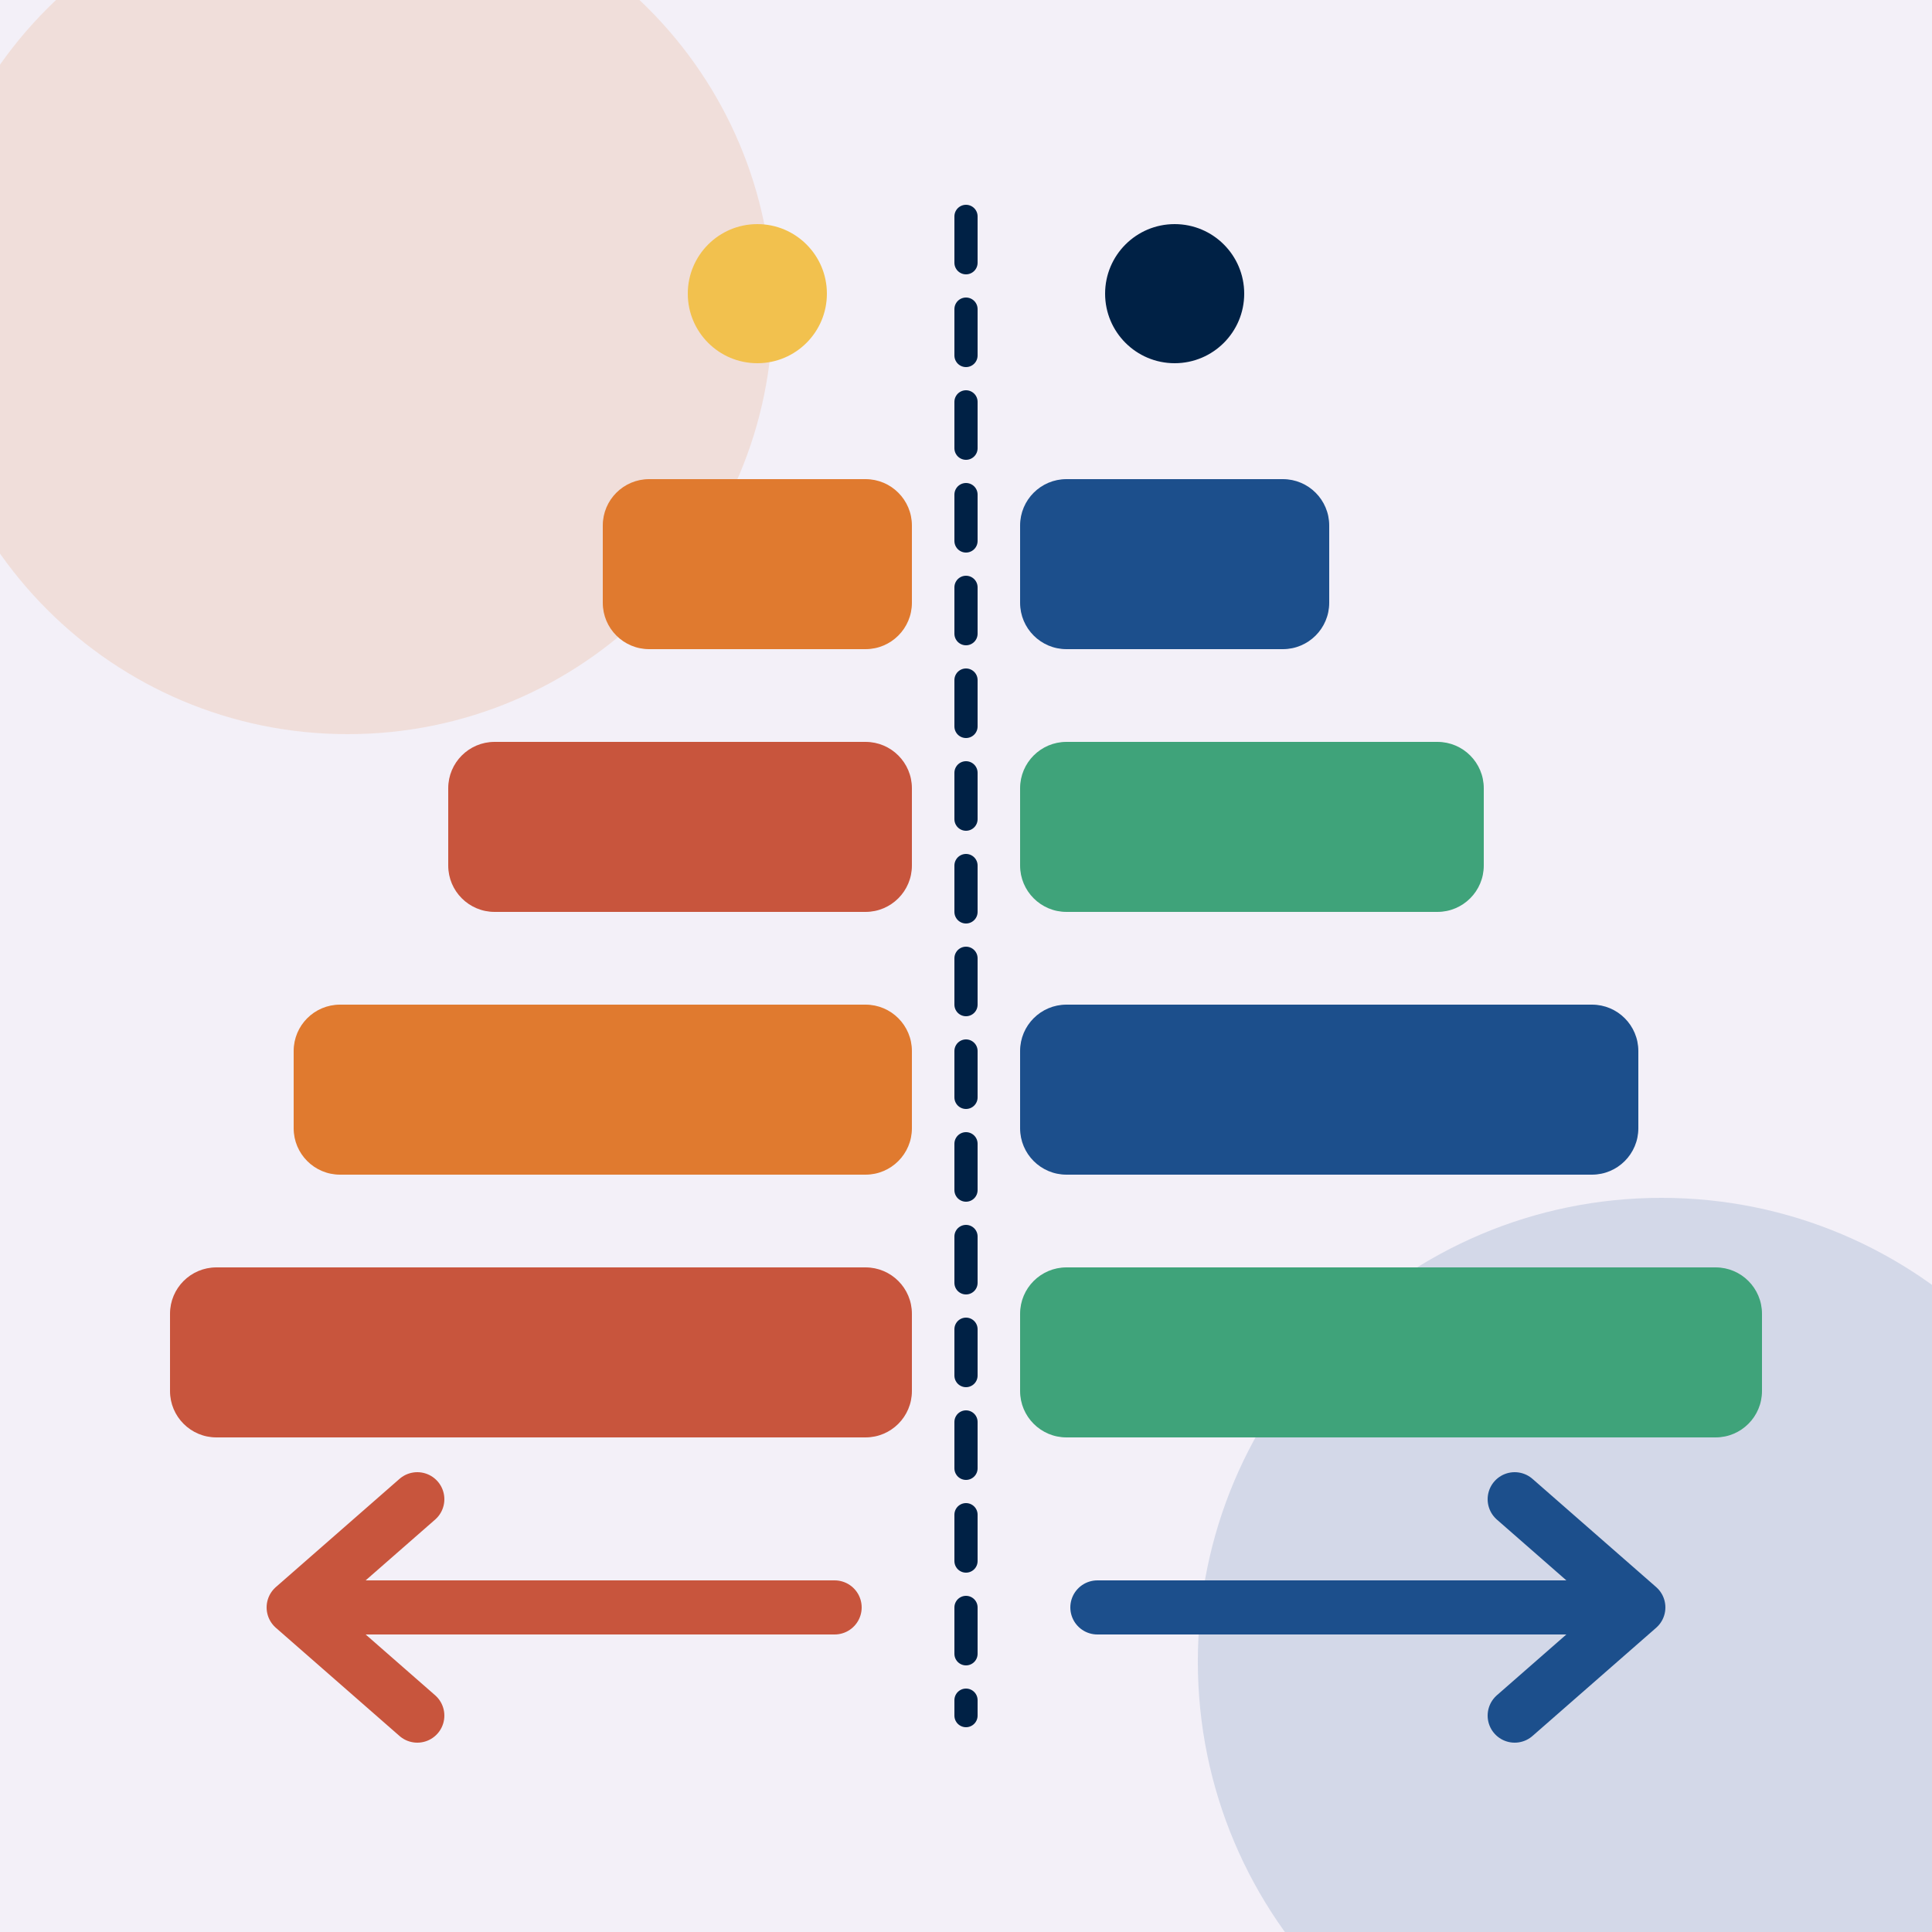
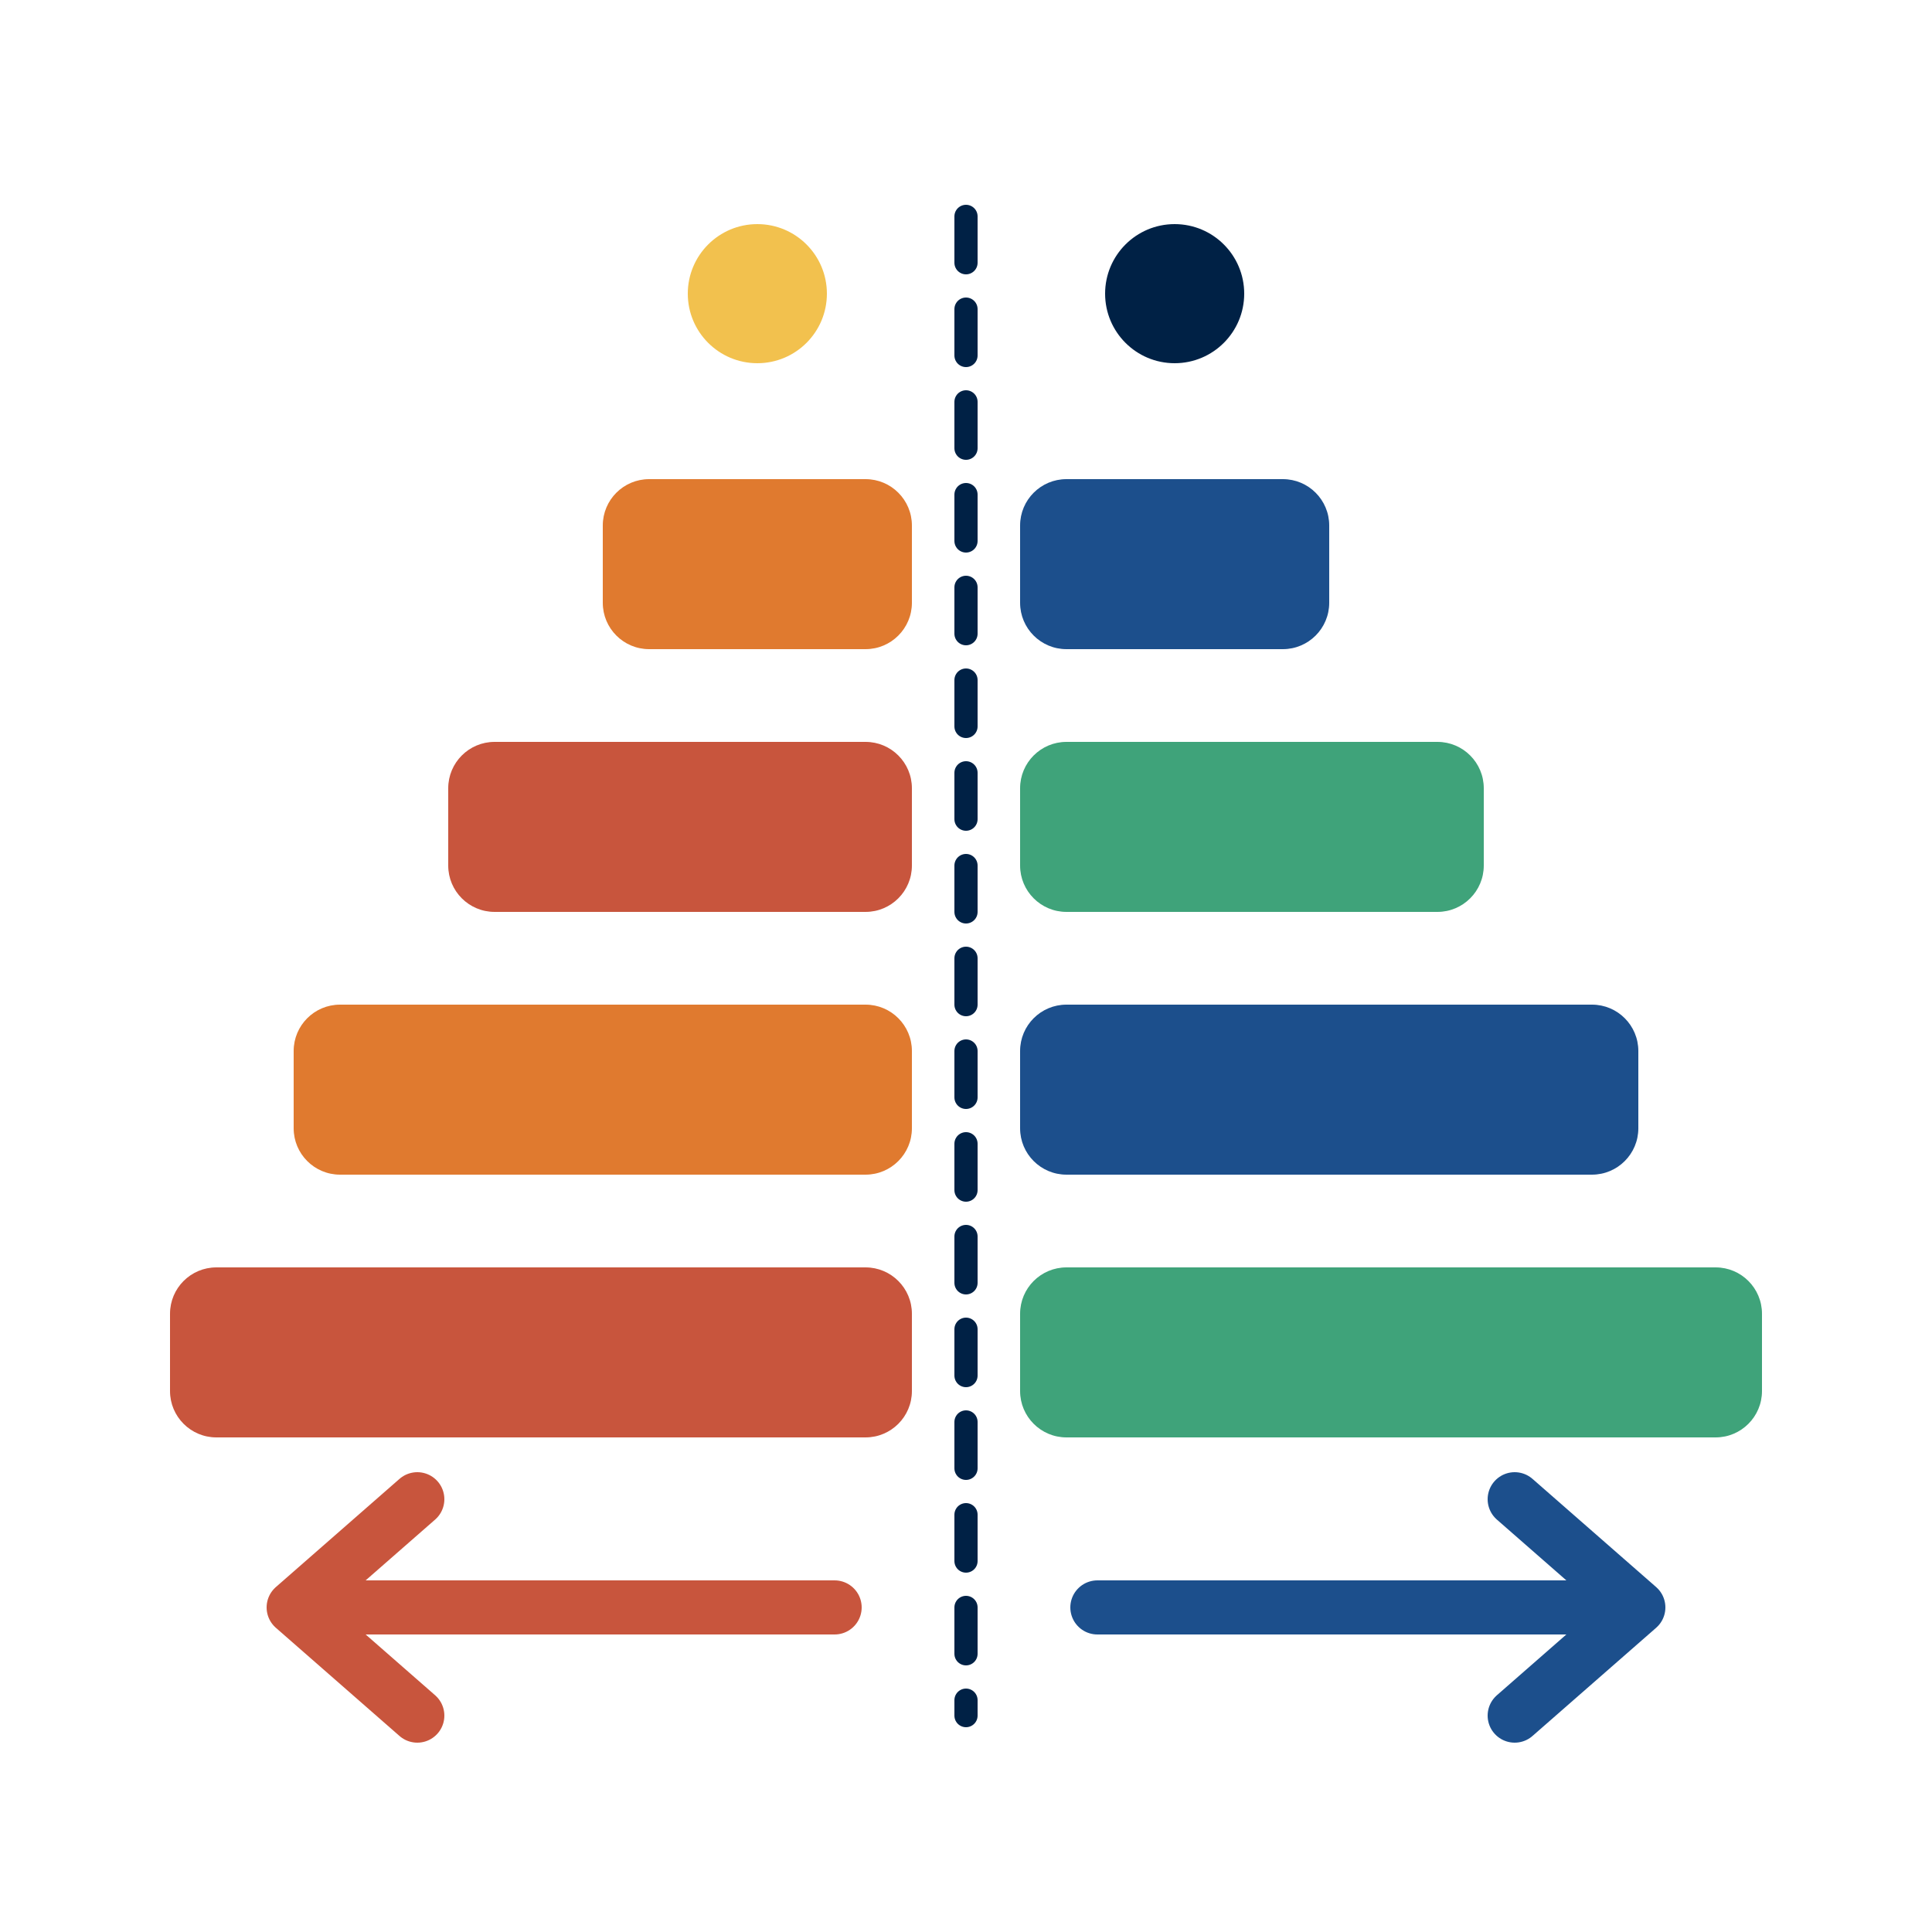
<svg xmlns="http://www.w3.org/2000/svg" viewBox="0 0 250 250" width="250" height="250">
-   <rect width="250" height="250" fill="#f3f0f8" />
-   <circle cx="45" cy="40" r="55" fill="#e07a2f" opacity="0.15" />
-   <circle cx="215" cy="215" r="60" fill="#1c4f8c" opacity="0.15" />
  <path d="M125 28 V222" stroke="#002145" stroke-width="3" stroke-dasharray="6 6" stroke-linecap="round" />
  <rect x="78" y="62" width="40" height="22" rx="6" fill="#e07a2f" />
  <rect x="58" y="96" width="60" height="22" rx="6" fill="#c8553d" />
  <rect x="38" y="130" width="80" height="22" rx="6" fill="#e07a2f" />
  <rect x="22" y="164" width="96" height="22" rx="6" fill="#c8553d" />
  <rect x="132" y="62" width="40" height="22" rx="6" fill="#1c4f8c" />
  <rect x="132" y="96" width="60" height="22" rx="6" fill="#3fa37a" />
  <rect x="132" y="130" width="80" height="22" rx="6" fill="#1c4f8c" />
  <rect x="132" y="164" width="96" height="22" rx="6" fill="#3fa37a" />
  <path d="M108 208 H40" stroke="#c8553d" stroke-width="7" stroke-linecap="round" />
  <path d="M54 194 L38 208 L54 222" fill="none" stroke="#c8553d" stroke-width="7" stroke-linecap="round" stroke-linejoin="round" />
  <path d="M142 208 H210" stroke="#1c4f8c" stroke-width="7" stroke-linecap="round" />
  <path d="M196 194 L212 208 L196 222" fill="none" stroke="#1c4f8c" stroke-width="7" stroke-linecap="round" stroke-linejoin="round" />
  <circle cx="98" cy="38" r="9" fill="#f2c14e" />
  <circle cx="152" cy="38" r="9" fill="#002145" />
</svg>
